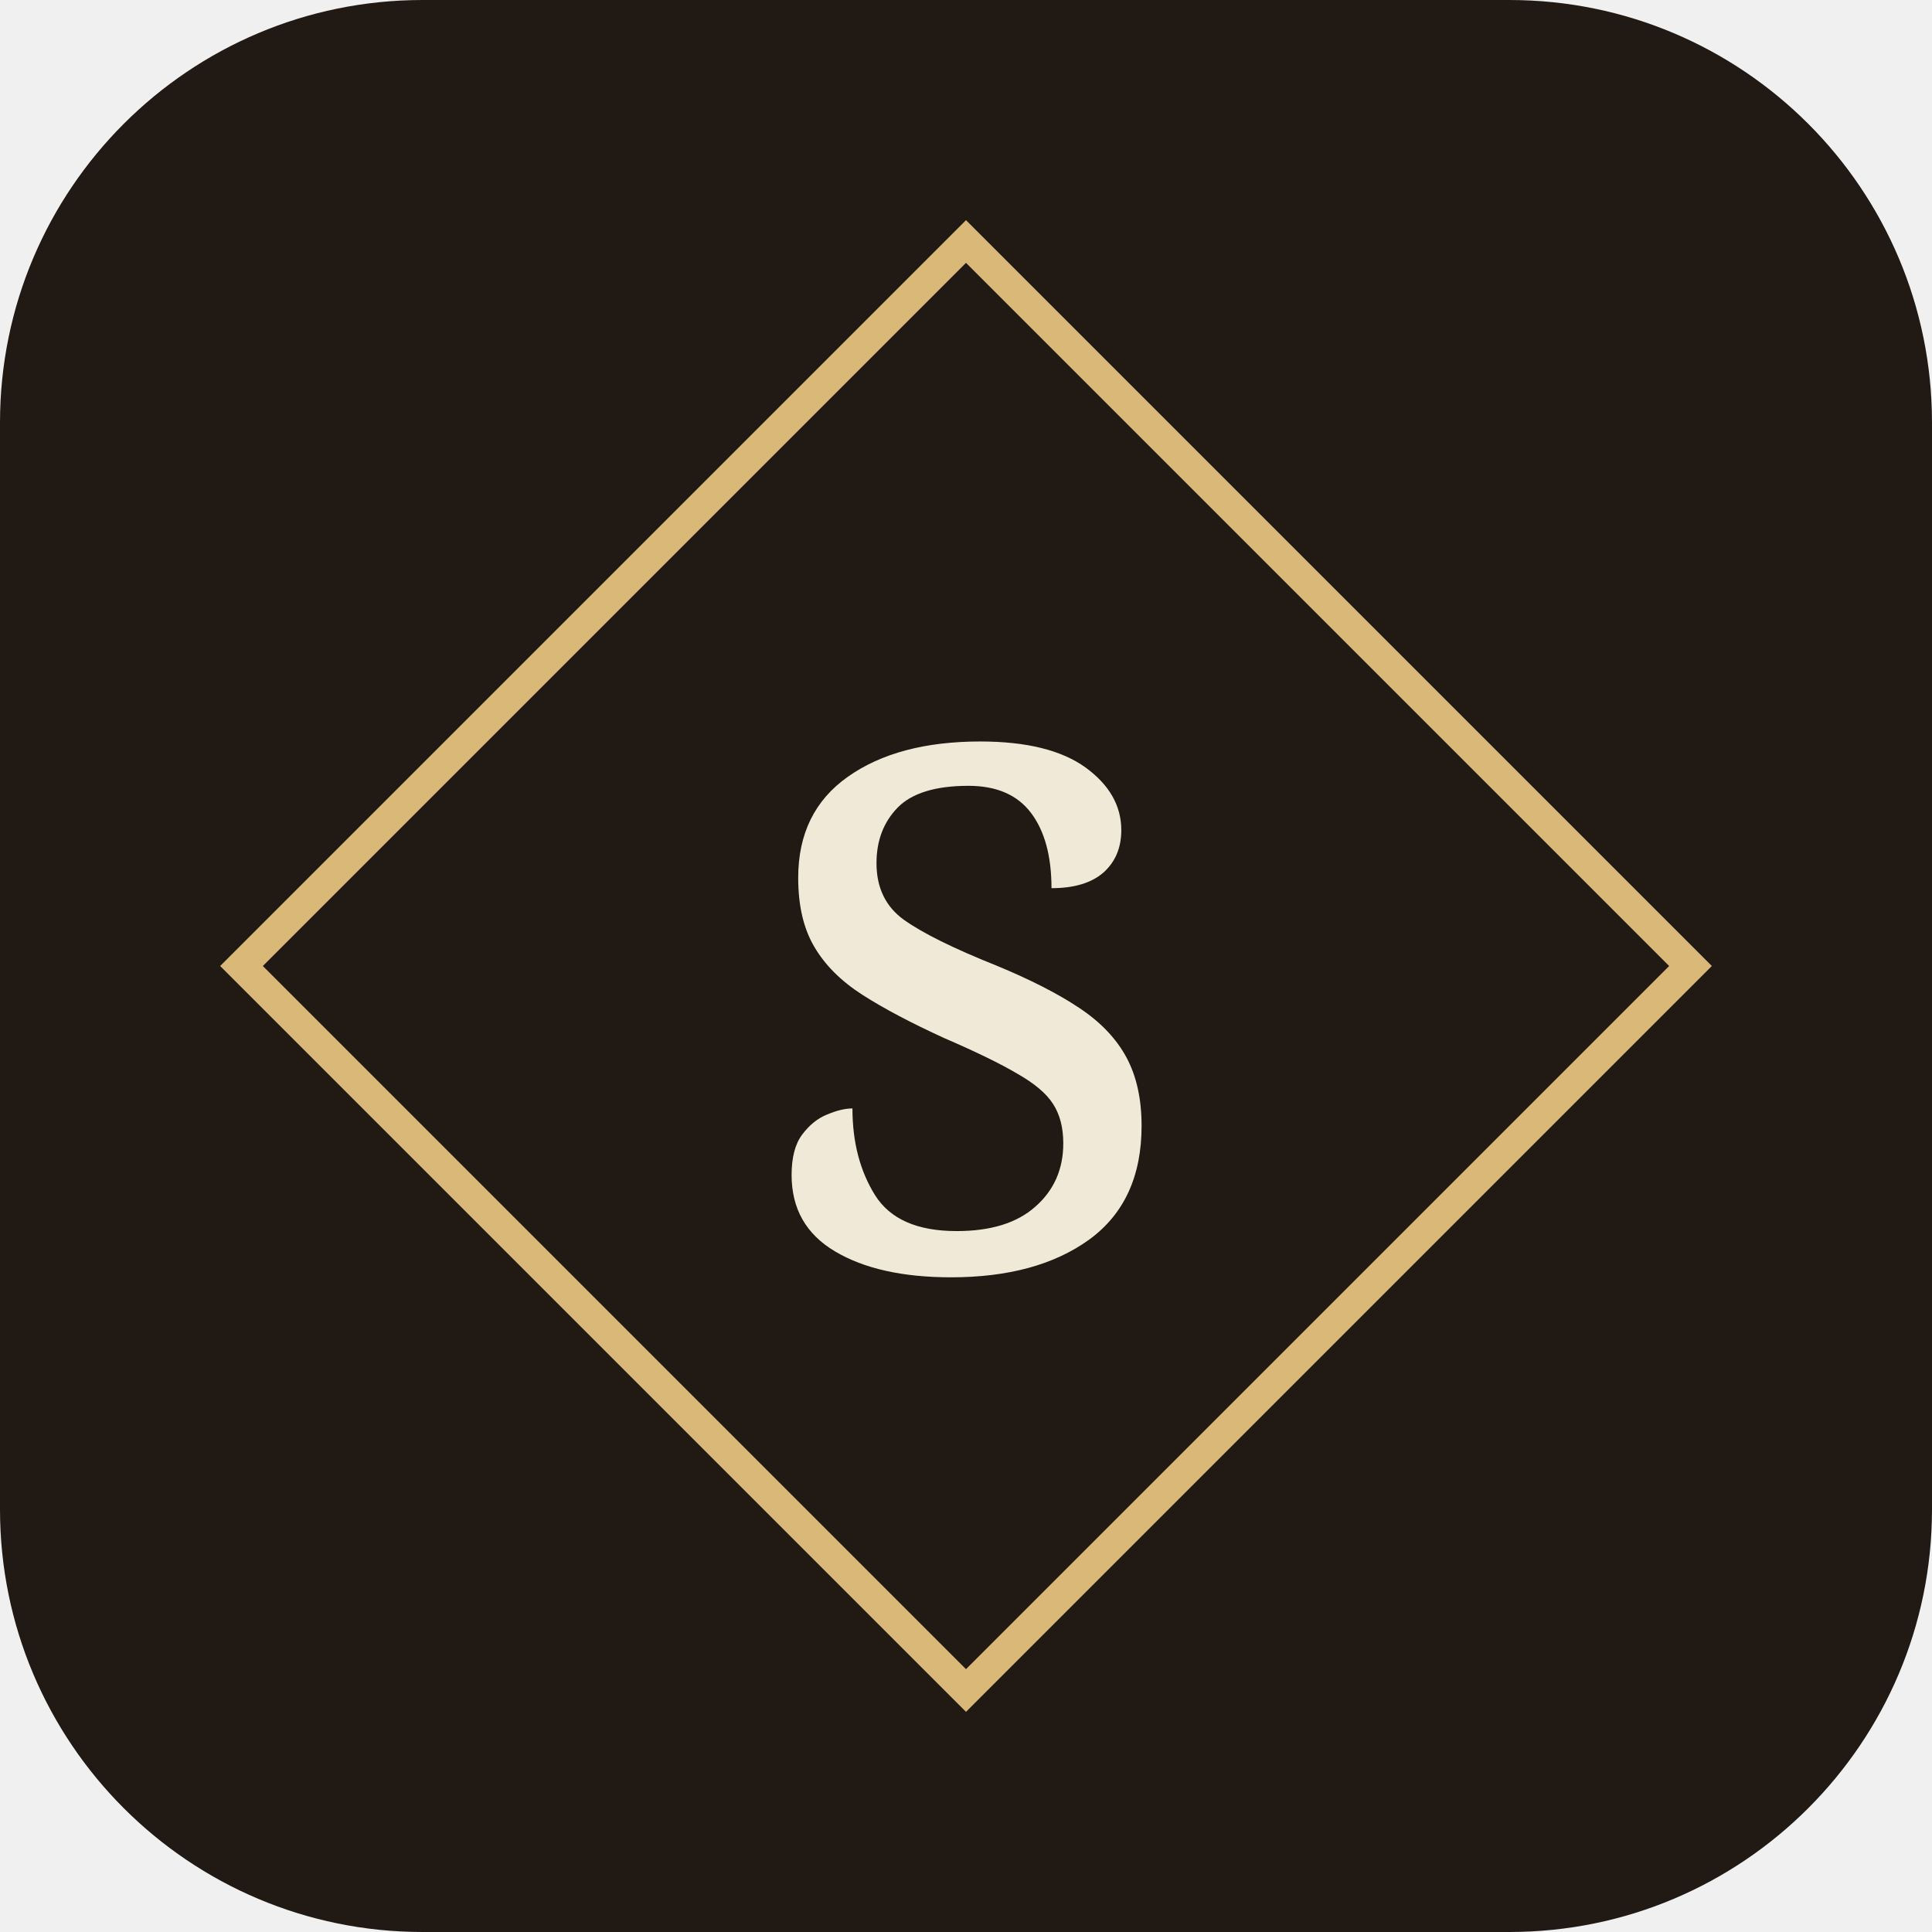
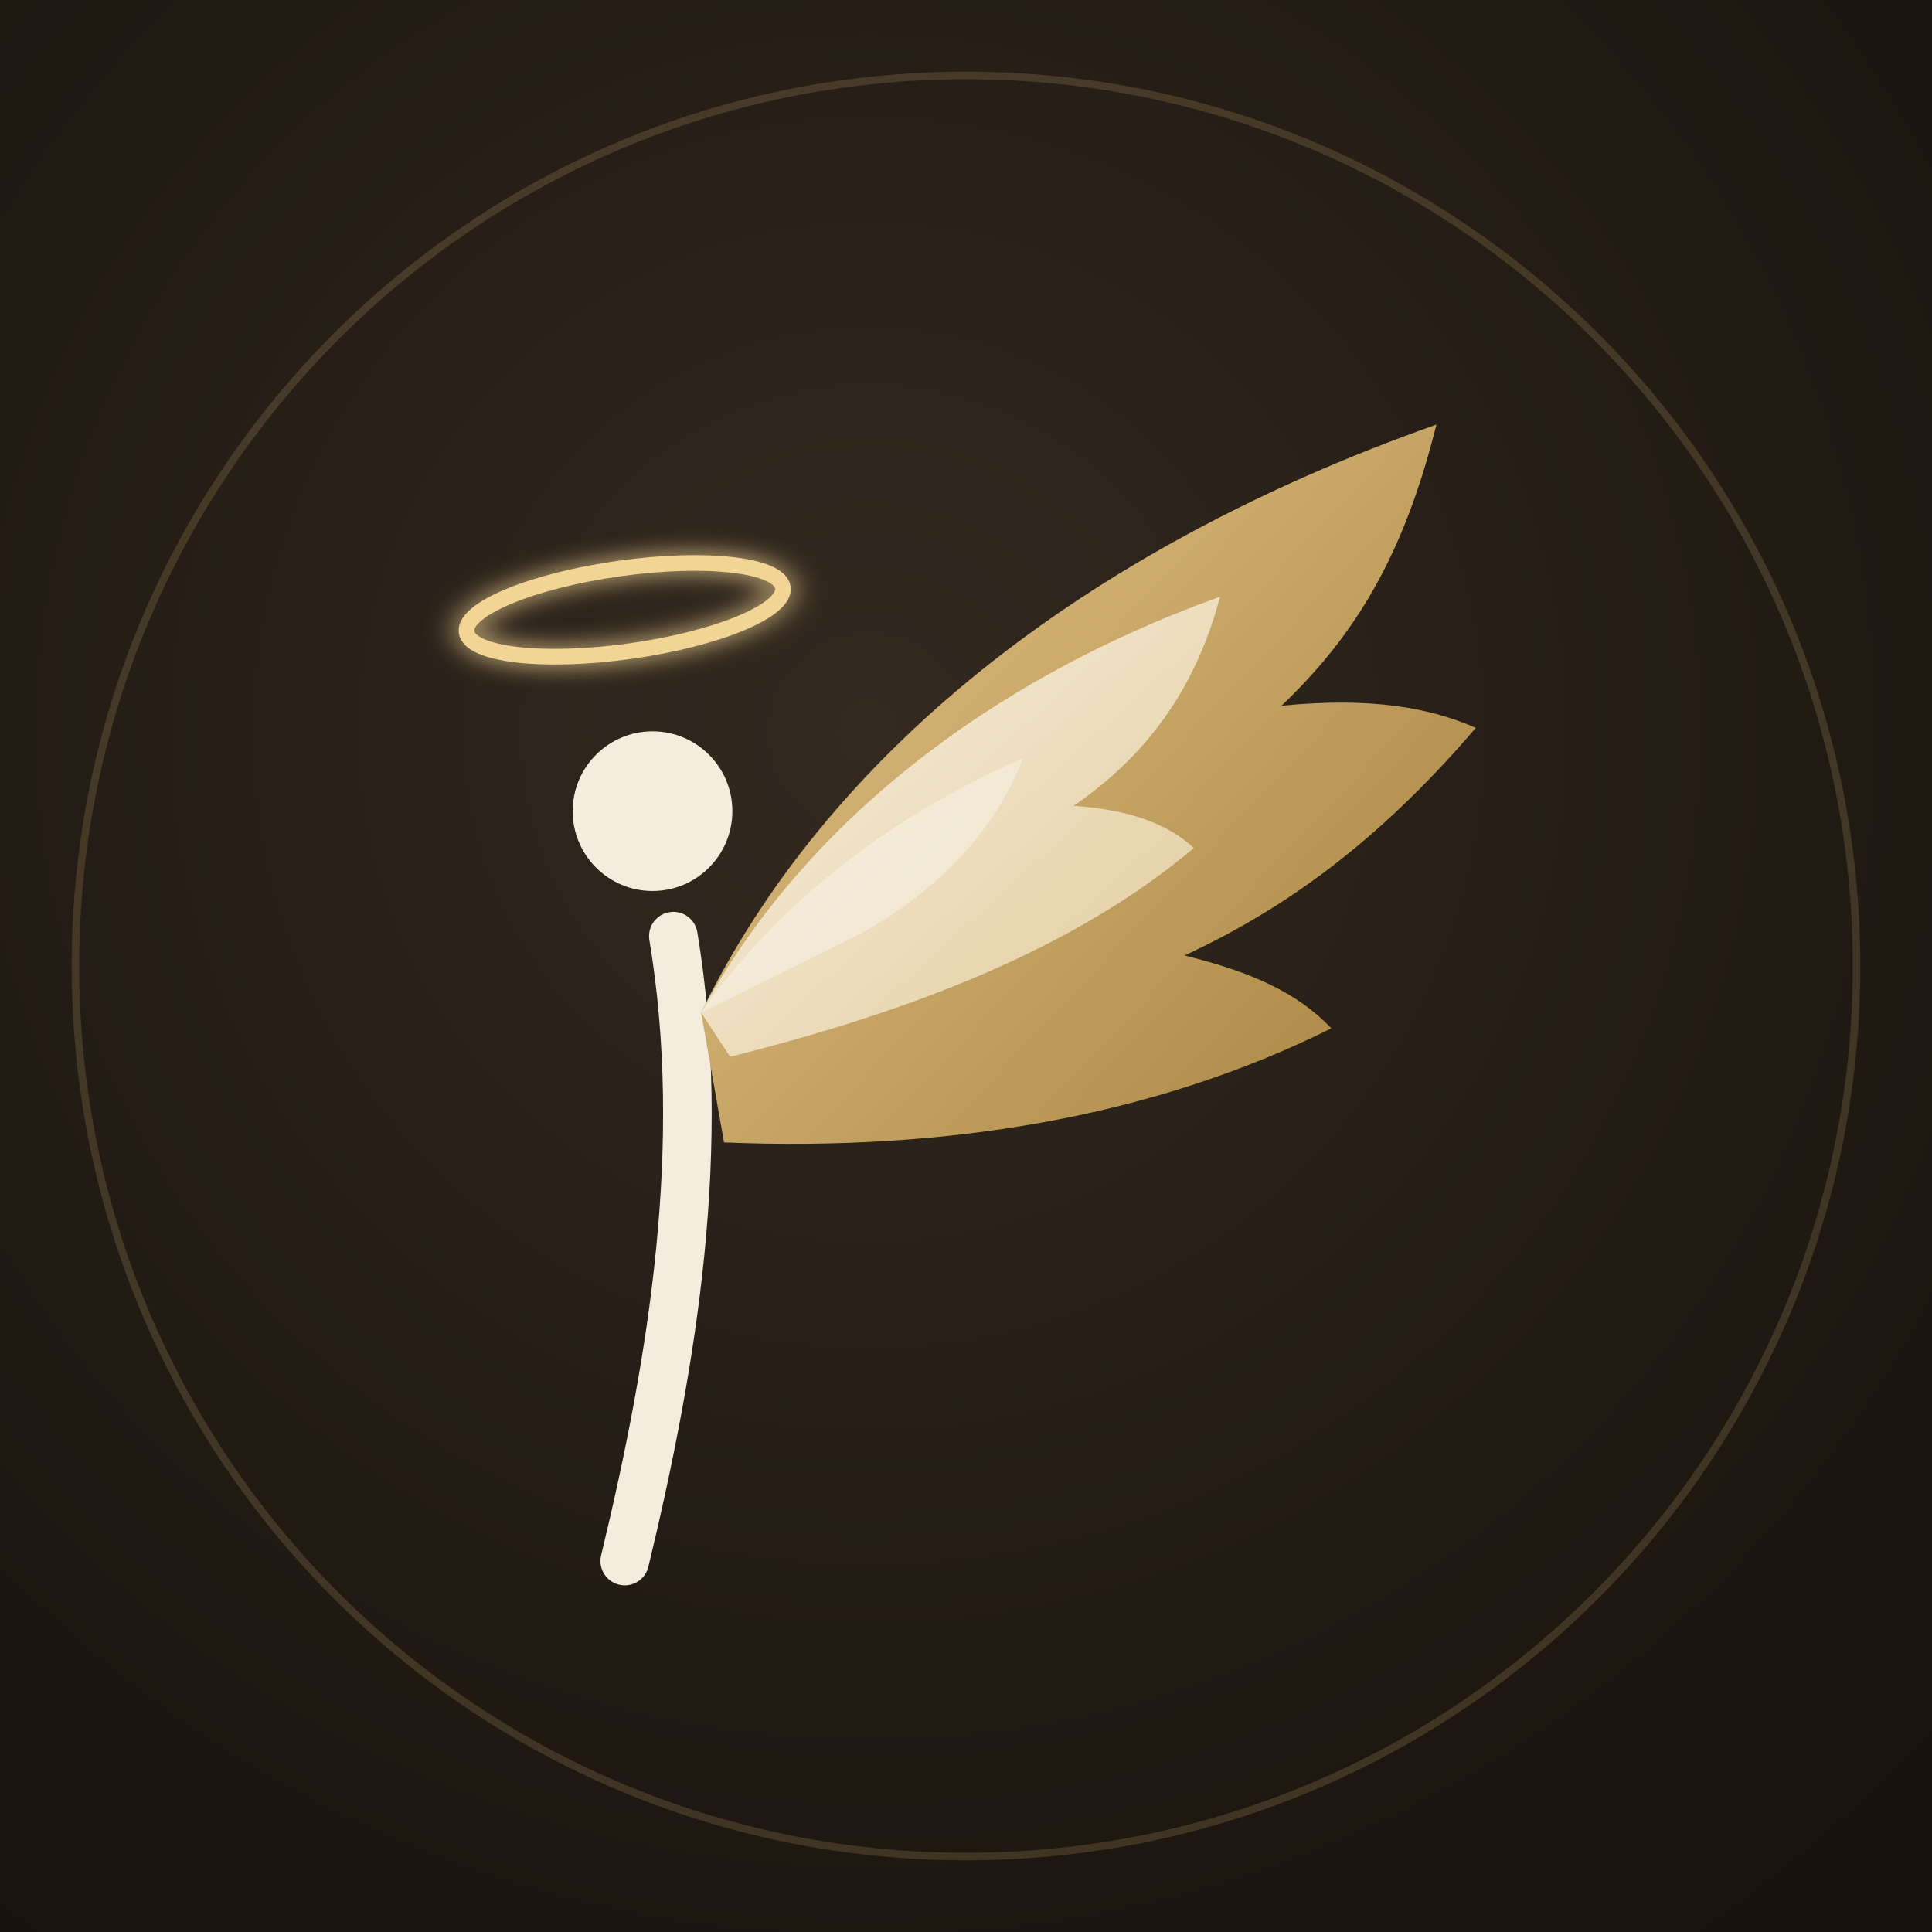
- <svg xmlns="http://www.w3.org/2000/svg" viewBox="0 0 64 64">
-   <rect width="64" height="64" rx="14" fill="#211a14" />
-   <path d="M32 8 56 32 32 56 8 32Z" fill="none" stroke="#d9b878" stroke-width="1" />
-   <text x="32" y="42" text-anchor="middle" font-family="Georgia,serif" font-size="32" fill="#f1e9d8">s</text>
+ <svg xmlns="http://www.w3.org/2000/svg" viewBox="0 0 512 512">
+   <defs>
+     <radialGradient id="bg" cx="45%" cy="38%" r="80%">
+       <stop offset="0" stop-color="#33291F" />
+       <stop offset="1" stop-color="#16110C" />
+     </radialGradient>
+     <linearGradient id="p" x1="0" y1="0" x2="1" y2="1">
+       <stop offset="0" stop-color="#E2C489" />
+       <stop offset="1" stop-color="#A8833F" />
+     </linearGradient>
+     <linearGradient id="c" x1="0" y1="0" x2="1" y2="1">
+       <stop offset="0" stop-color="#F7EFE0" />
+       <stop offset="1" stop-color="#E3CC9C" />
+     </linearGradient>
+     <filter id="glow" x="-50%" y="-50%" width="200%" height="200%">
+       <feGaussianBlur stdDeviation="4" result="b" />
+       <feMerge>
+         <feMergeNode in="b" />
+         <feMergeNode in="SourceGraphic" />
+       </feMerge>
+     </filter>
+   </defs>
+   <rect width="512" height="512" fill="url(#bg)" />
+   <circle cx="256" cy="256" r="236" fill="none" stroke="#D9B878" stroke-opacity="0.18" stroke-width="2" />
+   <g transform="translate(256 256) scale(0.92) translate(-256 -256) translate(-34.3 7.4)">
+     <ellipse cx="192" cy="146" rx="46" ry="12" transform="rotate(-8 192 146)" fill="none" stroke="#F2D594" stroke-width="4.5" filter="url(#glow)" />
+     <circle cx="200" cy="204" r="23" fill="#F4ECDD" />
+     <path d="M206 240 C216 300 206 362 192 420" fill="none" stroke="#F4ECDD" stroke-width="14" stroke-linecap="round" />
+     <g transform="rotate(-10 214 262)">
+       <path d="M214 262 C262 196 344 150 452 132 C436 168 418 188 394 204 C420 206 436 212 448 220 C414 248 384 262 354 270 C372 278 384 286 392 298 C338 314 278 314 214 300 Z" fill="url(#p)" />
+       <path d="M214 262 C252 214 312 182 382 170 C370 196 352 212 330 222 C346 226 356 232 362 240 C324 262 276 272 220 276 Z" fill="url(#c)" />
+       <path d="M214 262 C240 236 276 216 318 206 C306 226 286 240 262 248 Z" fill="#FFFFFF" opacity="0.35" />
+     </g>
+   </g>
</svg>
